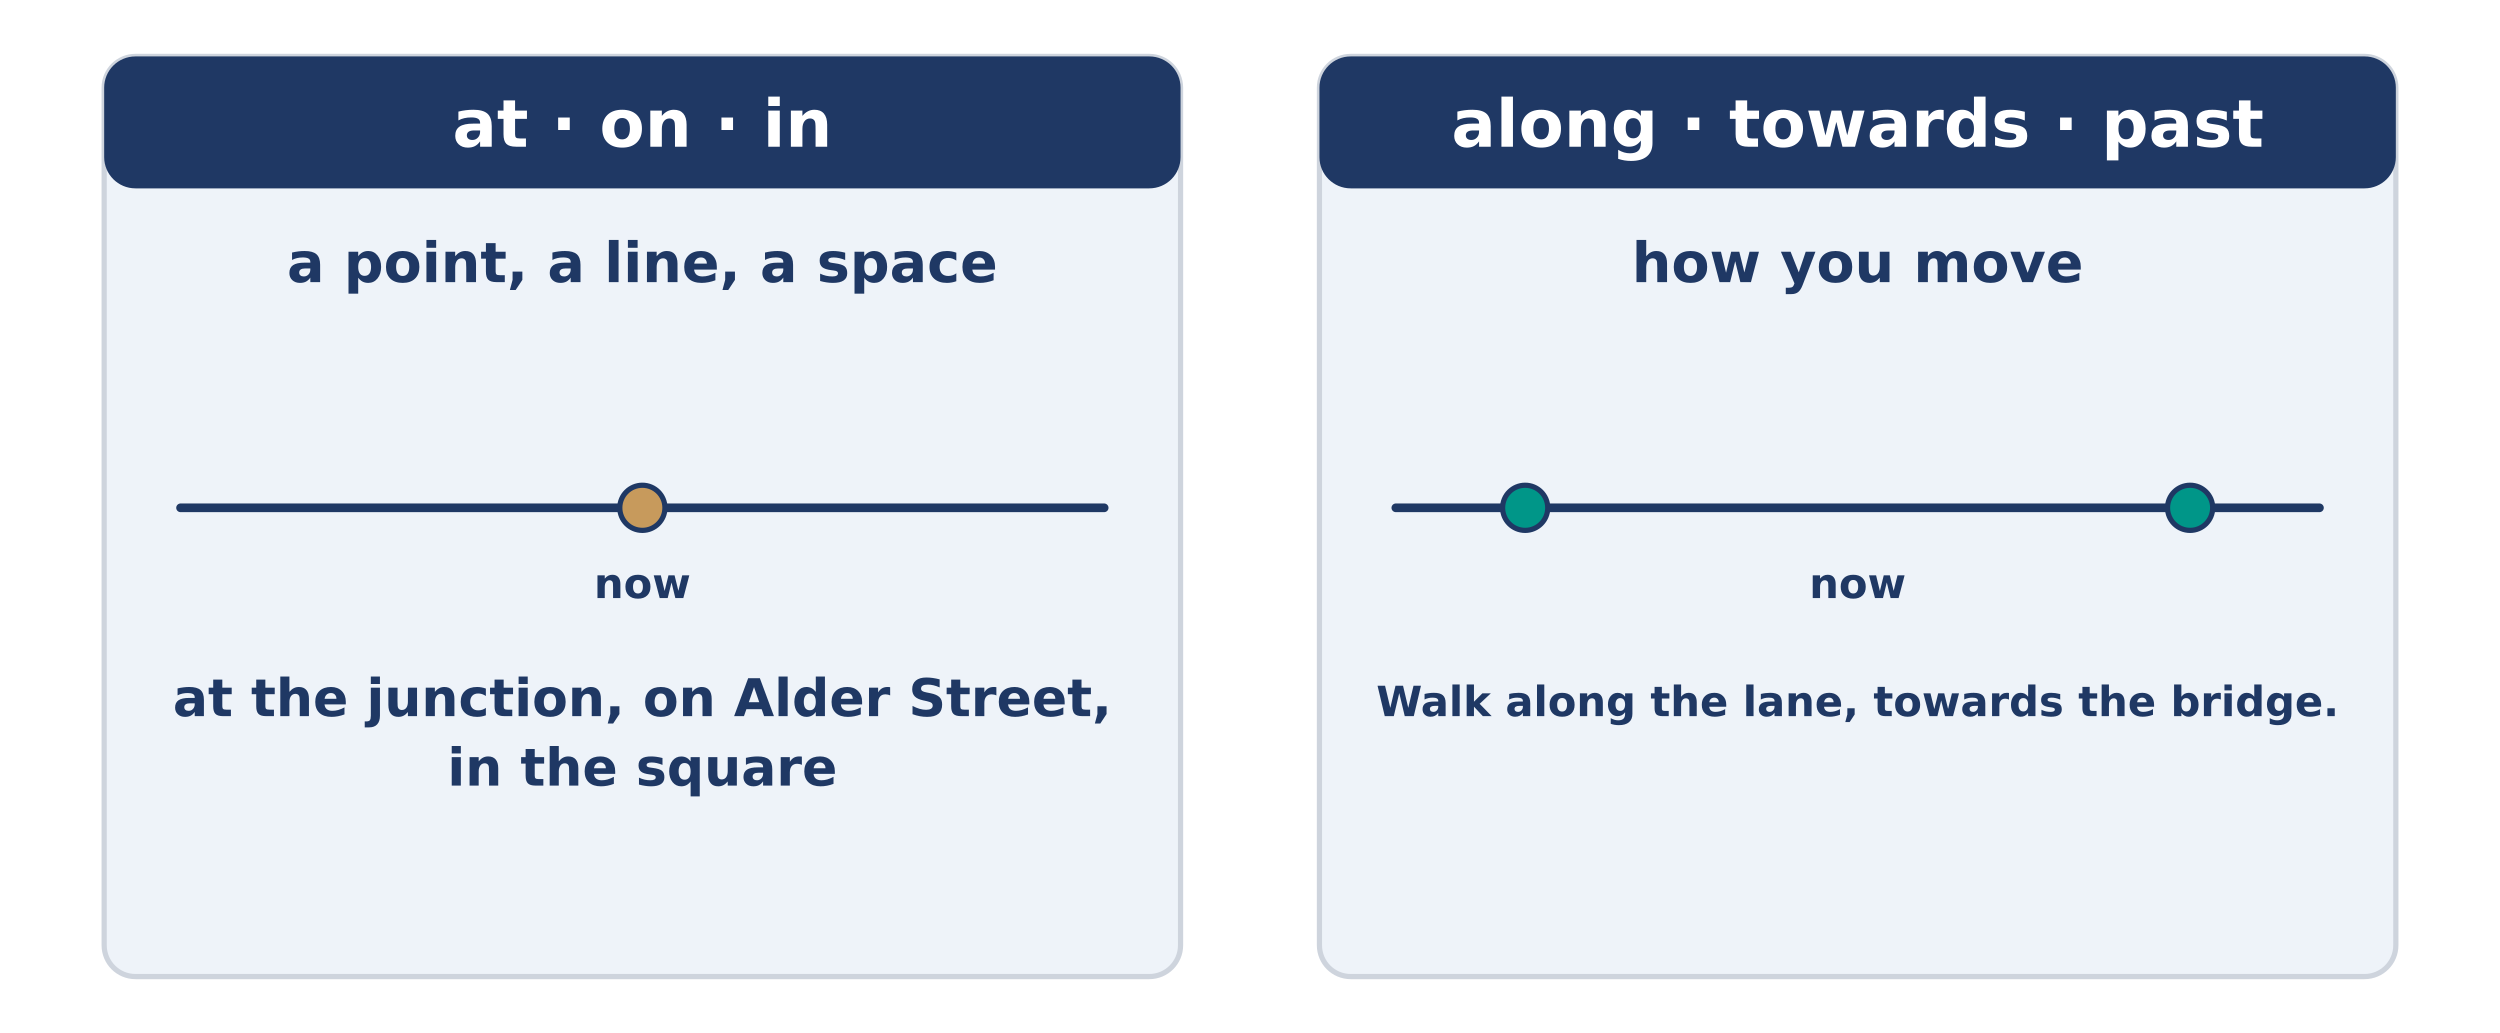
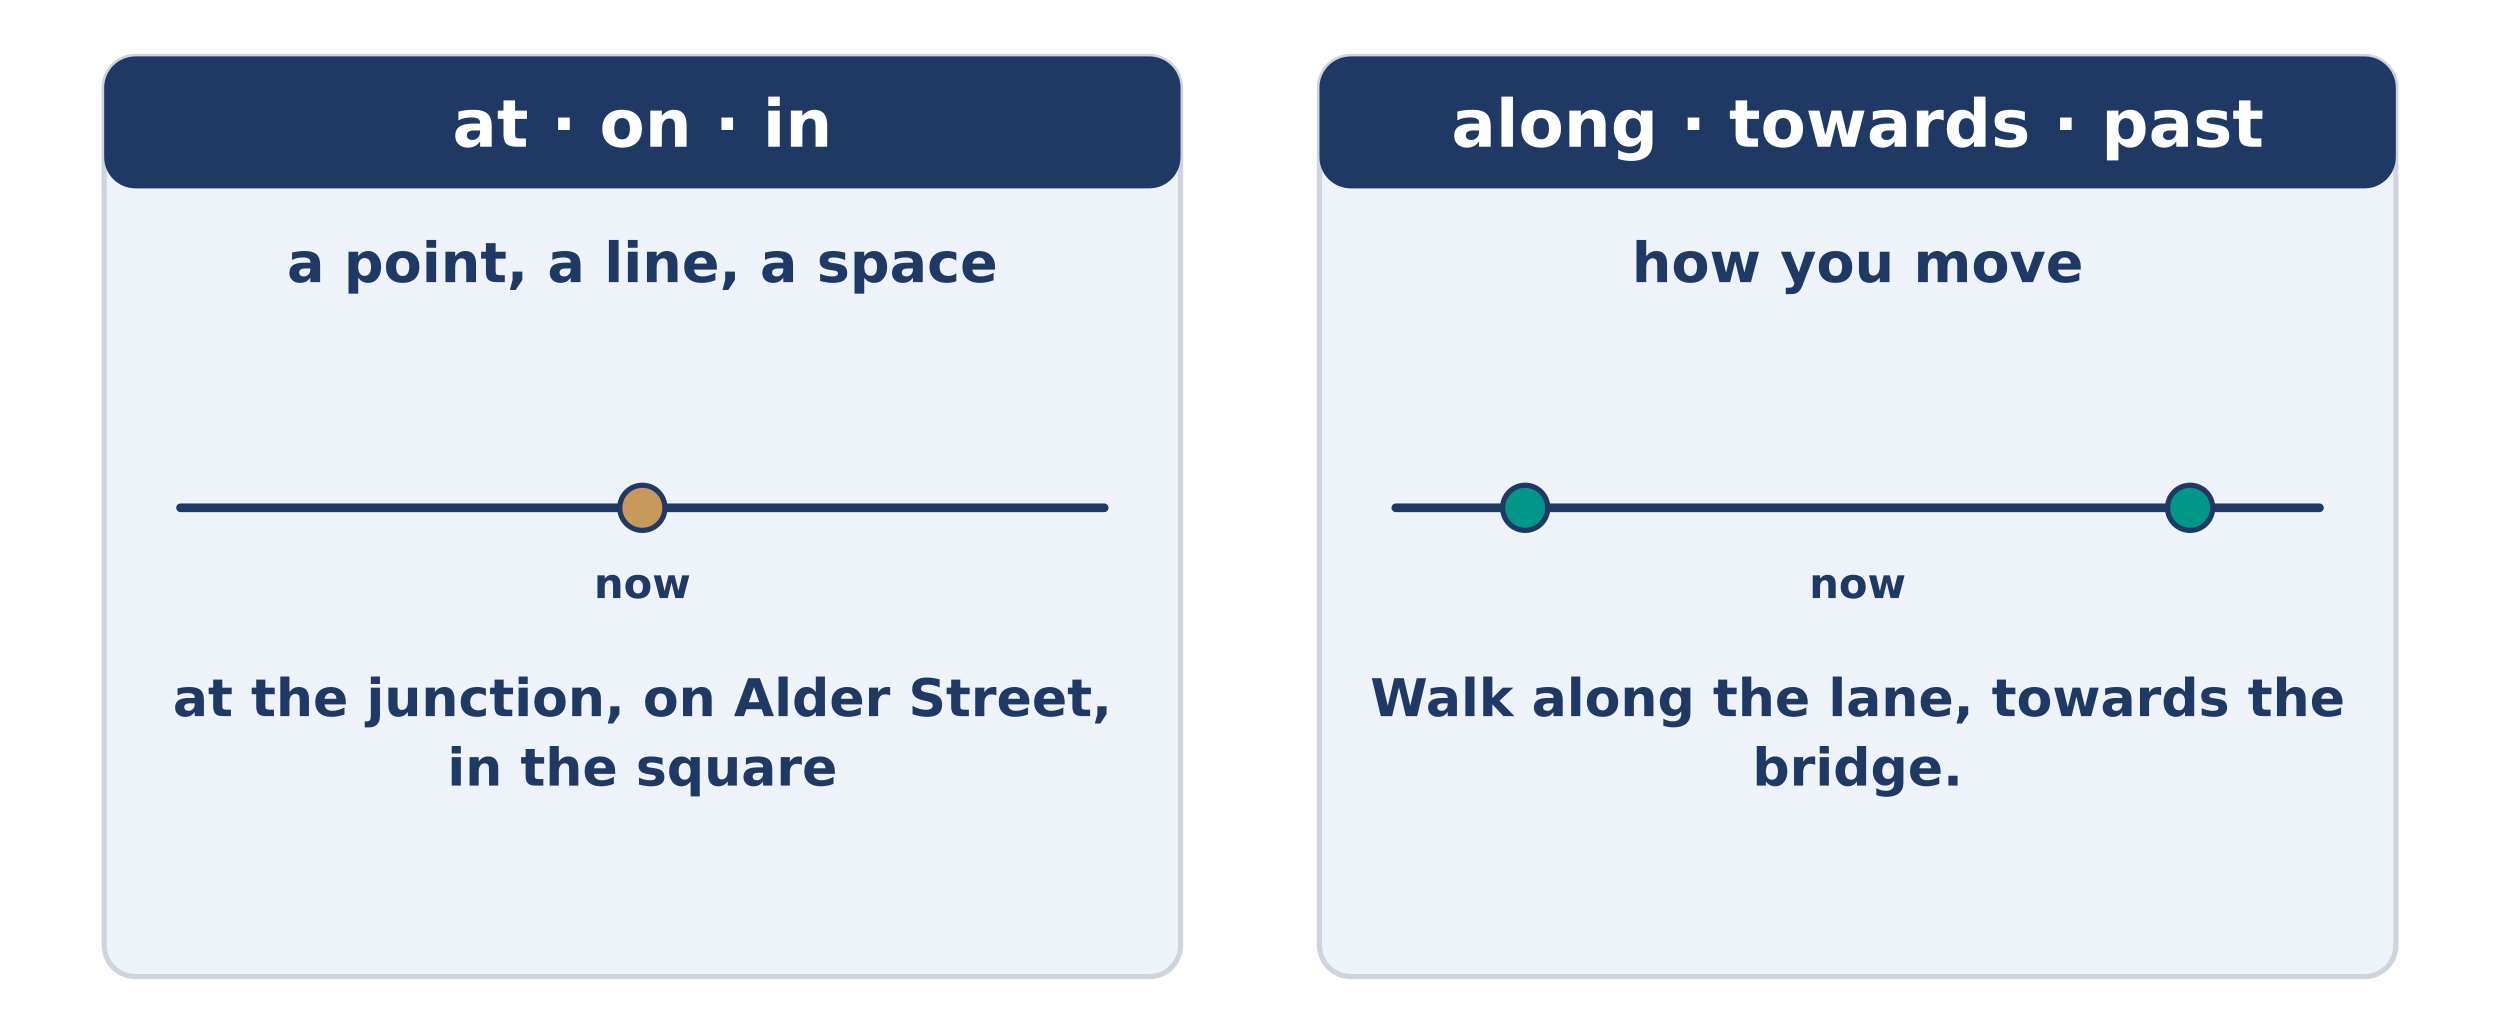
<svg xmlns="http://www.w3.org/2000/svg" width="1440" height="595" viewBox="0 0 1440 595">
  <rect width="1440" height="595" fill="#FFFFFF" />
  <rect x="60.0" y="32.5" width="620.0" height="530.0" rx="18" fill="#EEF3F9" stroke="#CED4DD" stroke-width="3" />
  <rect x="60.0" y="32.5" width="620.0" height="76.0" rx="18" fill="#1F3864" stroke="none" stroke-width="0" />
  <text x="370.0" y="84.5" font-family="DejaVu Sans" font-size="38" font-weight="bold" fill="#FFFFFF" text-anchor="middle">at · on · in</text>
  <text x="370.0" y="162.5" font-family="DejaVu Sans" font-size="32" font-weight="bold" fill="#1F3864" text-anchor="middle">a point, a line, a space</text>
  <line x1="104.0" y1="292.5" x2="636.0" y2="292.5" stroke="#1F3864" stroke-width="5" stroke-linecap="round" />
  <circle cx="370.0" cy="292.5" r="13.0" fill="#C79A5C" stroke="#1F3864" stroke-width="3" />
  <text x="370.0" y="344.5" font-family="DejaVu Sans" font-size="24" font-weight="bold" fill="#1F3864" text-anchor="middle">now</text>
  <text x="370.0" y="412.5" font-family="DejaVu Sans" font-size="30" font-weight="bold" fill="#1F3864" text-anchor="middle">at the junction, on Alder Street,</text>
  <text x="370.0" y="452.5" font-family="DejaVu Sans" font-size="30" font-weight="bold" fill="#1F3864" text-anchor="middle">in the square</text>
  <rect x="760.0" y="32.5" width="620.0" height="530.0" rx="18" fill="#EEF3F9" stroke="#CED4DD" stroke-width="3" />
  <rect x="760.0" y="32.5" width="620.0" height="76.0" rx="18" fill="#1F3864" stroke="none" stroke-width="0" />
  <text x="1070.0" y="84.5" font-family="DejaVu Sans" font-size="38" font-weight="bold" fill="#FFFFFF" text-anchor="middle">along · towards · past</text>
  <text x="1070.0" y="162.5" font-family="DejaVu Sans" font-size="32" font-weight="bold" fill="#1F3864" text-anchor="middle">how you move</text>
  <line x1="804.0" y1="292.5" x2="1336.0" y2="292.5" stroke="#1F3864" stroke-width="5" stroke-linecap="round" />
  <circle cx="878.5" cy="292.5" r="13.0" fill="#009688" stroke="#1F3864" stroke-width="3" />
  <circle cx="1261.5" cy="292.5" r="13.0" fill="#009688" stroke="#1F3864" stroke-width="3" />
  <text x="1070.0" y="344.5" font-family="DejaVu Sans" font-size="24" font-weight="bold" fill="#1F3864" text-anchor="middle">now</text>
-   <text x="1070.0" y="412.5" font-family="DejaVu Sans" font-size="24" font-weight="bold" fill="#1F3864" text-anchor="middle">Walk along the lane, towards the bridge.</text>
+   <text x="1070.0" y="412.5" font-family="DejaVu Sans" font-size="30" font-weight="bold" fill="#1F3864" text-anchor="middle">Walk along the lane, towards the</text>
+   <text x="1070.0" y="452.5" font-family="DejaVu Sans" font-size="30" font-weight="bold" fill="#1F3864" text-anchor="middle">bridge.</text>
</svg>
